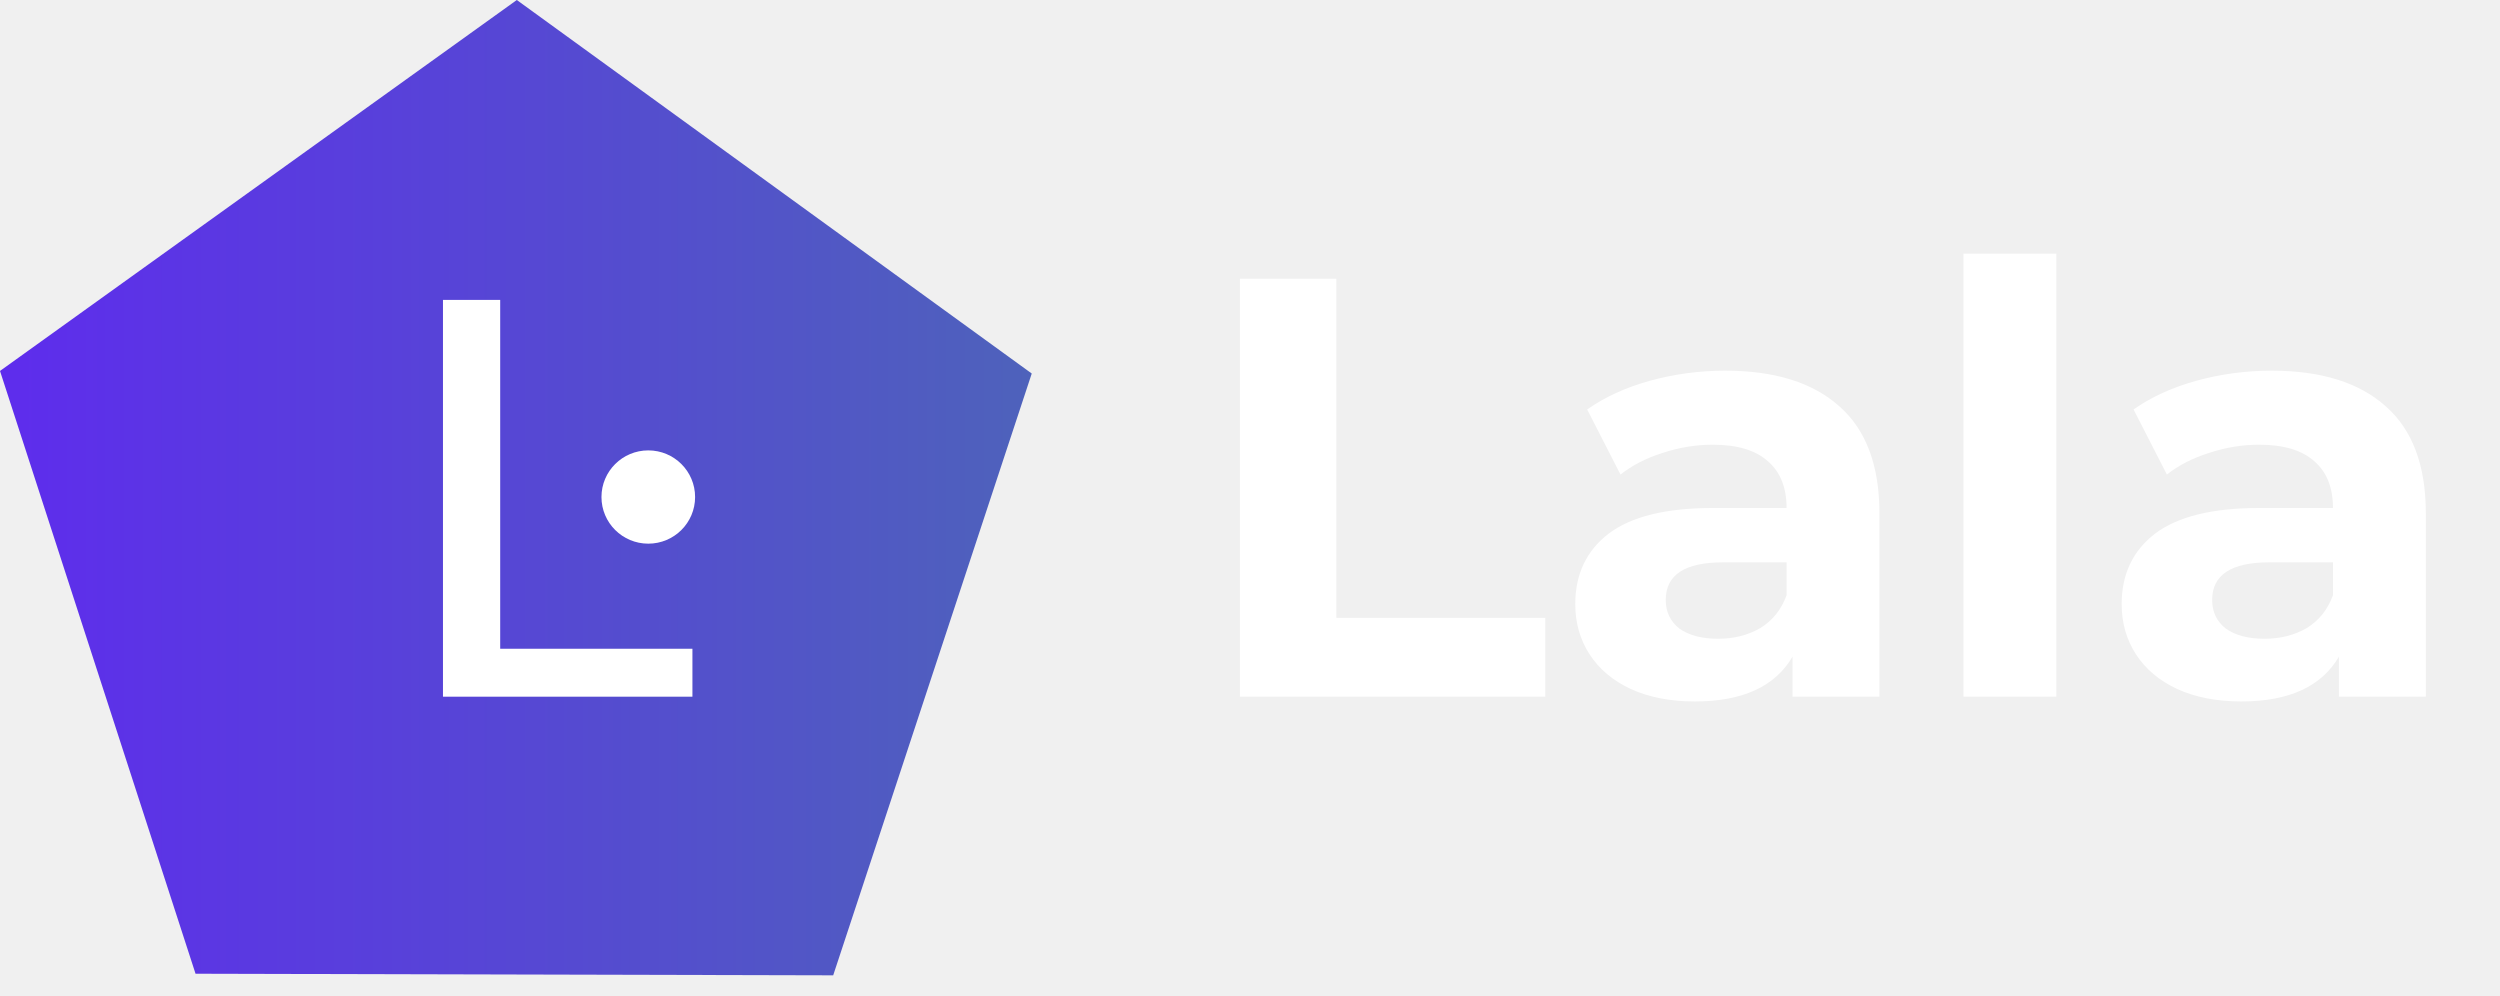
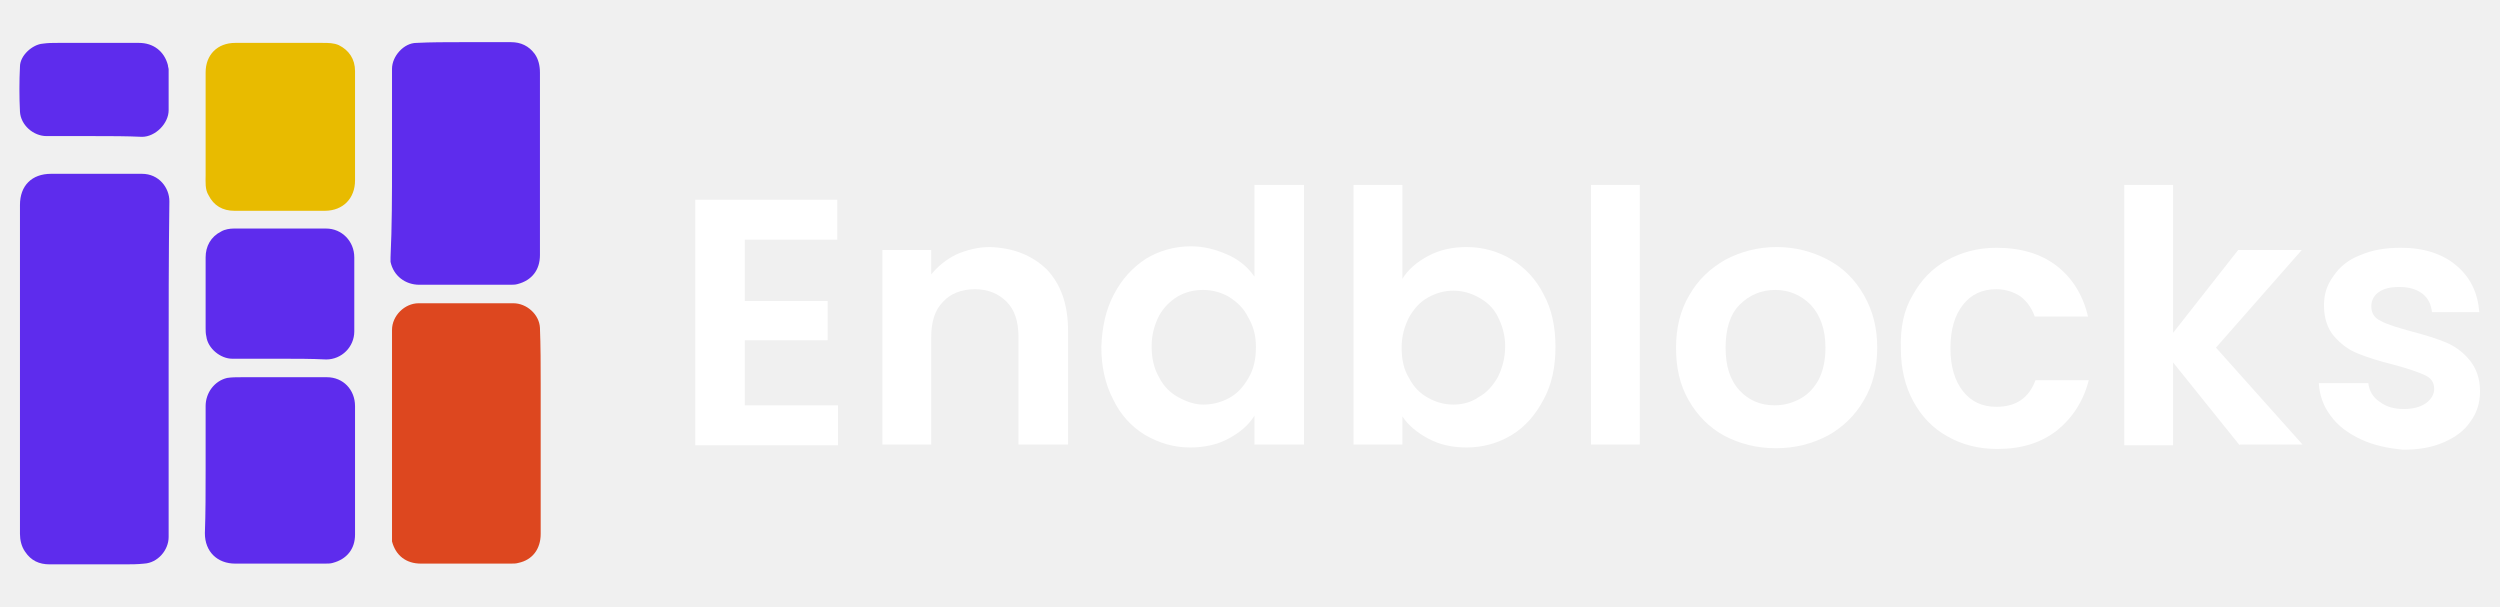
- <svg xmlns="http://www.w3.org/2000/svg" width="206" height="82" viewBox="0 0 206 82" fill="none">
-   <path d="M42.585 0L85.016 30.779L68.655 80.367L16.112 80.235L0 30.566L42.585 0Z" fill="url(#paint0_linear)" />
-   <path fill-rule="evenodd" clip-rule="evenodd" d="M53.419 37.112C55.55 37.112 57.276 38.832 57.276 40.954C57.276 43.078 55.55 44.798 53.419 44.798C51.289 44.798 49.561 43.078 49.561 40.954C49.561 38.832 51.289 37.112 53.419 37.112Z" fill="white" />
-   <path d="M36.501 24.712H41.216V53.457H57.056V57.407H36.501V24.712Z" fill="white" />
-   <path d="M102.169 22.967H110.115V50.912H127.331V57.407H102.169V22.967ZM142.162 30.543C146.249 30.543 149.388 31.527 151.579 33.495C153.77 35.431 154.865 38.366 154.865 42.302V57.407H147.704V54.11C146.265 56.57 143.584 57.8 139.66 57.8C137.633 57.8 135.867 57.456 134.363 56.767C132.892 56.078 131.764 55.127 130.979 53.913C130.194 52.7 129.802 51.322 129.802 49.781C129.802 47.321 130.717 45.385 132.548 43.975C134.412 42.565 137.273 41.859 141.132 41.859H147.214C147.214 40.187 146.707 38.907 145.693 38.022C144.679 37.103 143.159 36.644 141.132 36.644C139.726 36.644 138.336 36.874 136.963 37.333C135.622 37.759 134.478 38.35 133.529 39.104L130.783 33.741C132.221 32.725 133.938 31.937 135.933 31.38C137.96 30.822 140.036 30.543 142.162 30.543ZM141.573 52.634C142.881 52.634 144.042 52.339 145.056 51.749C146.069 51.125 146.789 50.223 147.214 49.043V46.337H141.966C138.826 46.337 137.257 47.37 137.257 49.436C137.257 50.42 137.633 51.207 138.385 51.798C139.17 52.355 140.233 52.634 141.573 52.634ZM161.79 20.9H169.441V57.407H161.79V20.9ZM187.185 30.543C191.273 30.543 194.412 31.527 196.602 33.495C198.793 35.431 199.889 38.366 199.889 42.302V57.407H192.728V54.11C191.289 56.57 188.608 57.8 184.684 57.8C182.657 57.8 180.891 57.456 179.387 56.767C177.915 56.078 176.787 55.127 176.002 53.913C175.218 52.7 174.825 51.322 174.825 49.781C174.825 47.321 175.741 45.385 177.572 43.975C179.436 42.565 182.297 41.859 186.155 41.859H192.237C192.237 40.187 191.73 38.907 190.717 38.022C189.703 37.103 188.183 36.644 186.155 36.644C184.749 36.644 183.36 36.874 181.986 37.333C180.646 37.759 179.501 38.35 178.553 39.104L175.806 33.741C177.245 32.725 178.962 31.937 180.956 31.38C182.984 30.822 185.06 30.543 187.185 30.543ZM186.597 52.634C187.905 52.634 189.065 52.339 190.079 51.749C191.093 51.125 191.812 50.223 192.237 49.043V46.337H186.989C183.85 46.337 182.281 47.37 182.281 49.436C182.281 50.42 182.657 51.207 183.409 51.798C184.193 52.355 185.256 52.634 186.597 52.634Z" fill="white" />
-   <defs>
-     <linearGradient id="paint0_linear" x1="0" y1="0" x2="85.016" y2="0" gradientUnits="userSpaceOnUse">
-       <stop stop-color="#5E2CED" />
-       <stop offset="1" stop-color="#4E62BB" />
-     </linearGradient>
-   </defs>
+ <svg xmlns="http://www.w3.org/2000/svg" version="1.1" id="Layer_1" x="0px" y="0px" viewBox="0 0 338 82" style="enable-background:new 0 0 338 82;" xml:space="preserve">
+   <style type="text/css">
+ 	.st0{fill:#FFFFFF;}
+ 	.st1{fill:#5E2CED;}
+ 	.st2{fill:#DD471F;}
+ 	.st3{fill:#E8BB00;}
+ </style>
+   <g>
+     <g>
+       <path class="st0" d="M100.7,32.4v8.3h11.2V46h-11.2v8.8h12.6v5.4H94V27h19.2v5.4H100.7z" />
+       <path class="st0" d="M141.5,36.4c1.9,2,2.9,4.7,2.9,8.3v15.4h-6.7V45.6c0-2.1-0.5-3.7-1.6-4.8s-2.5-1.7-4.3-1.7    c-1.8,0-3.3,0.6-4.3,1.7c-1.1,1.1-1.6,2.7-1.6,4.8v14.5h-6.6V33.8h6.6v3.3c0.9-1.1,2-2,3.4-2.7c1.4-0.6,2.9-1,4.5-1    C137,33.5,139.5,34.5,141.5,36.4z" />
+       <path class="st0" d="M150.6,39.8c1.1-2.1,2.5-3.6,4.3-4.8c1.8-1.1,3.9-1.7,6.1-1.7c1.7,0,3.3,0.4,4.9,1.1c1.6,0.7,2.8,1.7,3.7,3    V25h6.7v35.1h-6.7v-3.9c-0.8,1.3-2,2.3-3.5,3.1s-3.2,1.2-5.2,1.2c-2.2,0-4.2-0.6-6.1-1.7c-1.8-1.1-3.3-2.7-4.3-4.8    c-1.1-2.1-1.6-4.5-1.6-7.1C149,44.2,149.5,41.9,150.6,39.8z M168.7,42.8c-0.6-1.2-1.5-2-2.6-2.7c-1.1-0.6-2.2-0.9-3.5-0.9    c-1.2,0-2.4,0.3-3.4,0.9c-1,0.6-1.9,1.5-2.5,2.6c-0.6,1.2-1,2.5-1,4.1s0.3,3,1,4.2c0.6,1.2,1.5,2.1,2.6,2.7c1.1,0.6,2.2,1,3.4,1    c1.2,0,2.4-0.3,3.5-0.9c1.1-0.6,1.9-1.5,2.6-2.7s1-2.5,1-4.2S169.4,44,168.7,42.8z" />
+       <path class="st0" d="M193.1,34.6c1.5-0.8,3.2-1.2,5.2-1.2c2.2,0,4.3,0.6,6.1,1.7c1.8,1.1,3.3,2.7,4.3,4.7c1.1,2,1.6,4.4,1.6,7.1    s-0.5,5.1-1.6,7.1c-1.1,2.1-2.5,3.7-4.3,4.8c-1.8,1.1-3.9,1.7-6.1,1.7c-2,0-3.7-0.4-5.2-1.2c-1.5-0.8-2.7-1.8-3.5-3v3.8h-6.6V25    h6.6v12.7C190.4,36.4,191.6,35.4,193.1,34.6z M202.5,42.8c-0.6-1.2-1.5-2-2.6-2.6c-1.1-0.6-2.2-0.9-3.4-0.9    c-1.2,0-2.3,0.3-3.4,0.9c-1.1,0.6-1.9,1.5-2.6,2.7c-0.6,1.2-1,2.5-1,4.1c0,1.6,0.3,3,1,4.1c0.6,1.2,1.5,2.1,2.6,2.7    s2.2,0.9,3.4,0.9c1.2,0,2.4-0.3,3.4-1c1.1-0.6,1.9-1.5,2.6-2.7c0.6-1.2,1-2.6,1-4.2C203.5,45.3,203.1,44,202.5,42.8z" />
+       <path class="st0" d="M221.7,25v35.1h-6.6V25H221.7z" />
+       <path class="st0" d="M233.1,58.9c-2-1.1-3.6-2.7-4.8-4.8c-1.2-2.1-1.7-4.4-1.7-7.1s0.6-5.1,1.8-7.1c1.2-2.1,2.8-3.6,4.9-4.8    c2.1-1.1,4.4-1.7,6.9-1.7c2.5,0,4.8,0.6,6.9,1.7c2.1,1.1,3.7,2.7,4.9,4.8s1.8,4.4,1.8,7.1s-0.6,5.1-1.8,7.1    c-1.2,2.1-2.9,3.7-4.9,4.8c-2.1,1.1-4.4,1.7-7,1.7C237.5,60.6,235.2,60,233.1,58.9z M243.4,53.9c1.1-0.6,1.9-1.5,2.5-2.6    c0.6-1.2,0.9-2.6,0.9-4.3c0-2.5-0.7-4.4-2-5.8c-1.3-1.3-2.9-2-4.8-2c-1.9,0-3.5,0.7-4.8,2c-1.3,1.3-1.9,3.3-1.9,5.8    c0,2.5,0.6,4.4,1.9,5.8c1.2,1.3,2.8,2,4.7,2C241.2,54.8,242.3,54.5,243.4,53.9z" />
+       <path class="st0" d="M258.6,39.9c1.1-2,2.6-3.6,4.6-4.7c2-1.1,4.2-1.7,6.7-1.7c3.3,0,6,0.8,8.1,2.4c2.1,1.6,3.6,3.9,4.3,6.9h-7.2    c-0.4-1.1-1-2-1.9-2.7c-0.9-0.6-2-1-3.3-1c-1.9,0-3.4,0.7-4.5,2.1c-1.1,1.4-1.7,3.3-1.7,5.9c0,2.5,0.6,4.4,1.7,5.8    c1.1,1.4,2.6,2.1,4.5,2.1c2.7,0,4.4-1.2,5.3-3.6h7.2c-0.7,2.8-2.2,5.1-4.3,6.8c-2.2,1.7-4.8,2.5-8.1,2.5c-2.5,0-4.8-0.6-6.7-1.7    c-2-1.1-3.5-2.7-4.6-4.7c-1.1-2-1.7-4.4-1.7-7.1C256.9,44.3,257.4,41.9,258.6,39.9z" />
+       <path class="st0" d="M302.8,60.2L293.8,49v11.2h-6.6V25h6.6v20l8.8-11.2h8.6l-11.6,13.2l11.7,13.1H302.8z" />
+       <path class="st0" d="M319.2,59.4c-1.7-0.8-3.1-1.8-4.1-3.2c-1-1.3-1.5-2.8-1.6-4.4h6.7c0.1,1,0.6,1.9,1.5,2.5c0.9,0.7,2,1,3.3,1    c1.3,0,2.3-0.3,3-0.8c0.7-0.5,1.1-1.2,1.1-1.9c0-0.9-0.4-1.5-1.3-1.9c-0.9-0.4-2.3-0.9-4.2-1.4c-2-0.5-3.6-1-4.8-1.5    c-1.3-0.5-2.3-1.3-3.2-2.3s-1.4-2.5-1.4-4.2c0-1.5,0.4-2.8,1.3-4c0.8-1.2,2-2.2,3.6-2.8c1.6-0.7,3.4-1,5.5-1    c3.1,0,5.6,0.8,7.5,2.4c1.9,1.6,2.9,3.7,3.1,6.3h-6.4c-0.1-1-0.5-1.9-1.3-2.5c-0.8-0.6-1.8-0.9-3.1-0.9c-1.2,0-2.1,0.2-2.8,0.7    c-0.6,0.4-1,1.1-1,1.9c0,0.9,0.4,1.6,1.3,2c0.9,0.5,2.3,0.9,4.1,1.4c1.9,0.5,3.5,1,4.7,1.5c1.2,0.5,2.3,1.3,3.2,2.4    c0.9,1.1,1.4,2.5,1.4,4.2c0,1.5-0.4,2.9-1.3,4.1c-0.8,1.2-2,2.1-3.6,2.8s-3.4,1-5.5,1C322.8,60.6,320.9,60.2,319.2,59.4z" />
+     </g>
+     <g>
+       <path class="st1" d="M22.8,49.8c0,7.6,0,15.2,0,22.8c0,1.8-1.5,3.5-3.3,3.6c-0.9,0.1-1.8,0.1-2.6,0.1c-3.4,0-6.8,0-10.2,0    c-1.4,0-2.5-0.5-3.3-1.7c-0.5-0.7-0.7-1.6-0.7-2.4c0-2.7,0-5.5,0-8.2c0-4.4,0-8.7,0-13.1c0-5,0-10.1,0-15.1c0-2.7,0-5.4,0-8.1    c0-2.6,1.6-4.2,4.2-4.2c4.1,0,8.2,0,12.3,0c2.3,0,3.7,1.9,3.7,3.7C22.8,34.7,22.8,42.2,22.8,49.8z" />
+       <path class="st2" d="M53,58.6c0-4.7,0-9.3,0-14c0-1.9,1.7-3.6,3.6-3.6c4.3,0,8.6,0,12.8,0c1.8,0,3.5,1.5,3.6,3.3    c0.1,2.5,0.1,5.1,0.1,7.6c0,6.8,0,13.5,0,20.3c0,2-1.1,3.5-3,3.9c-0.3,0.1-0.7,0.1-1.1,0.1c-4,0-8.1,0-12.1,0c-2,0-3.4-1.1-3.9-3    c0-0.2,0-0.4,0-0.6C53,68,53,63.3,53,58.6z" />
+       <path class="st1" d="M53,22.1c0-4.3,0-8.5,0-12.8c0-1.7,1.6-3.5,3.3-3.5c2-0.1,4-0.1,6-0.1c2.3,0,4.6,0,6.8,0    c1.3,0,2.4,0.5,3.2,1.6c0.5,0.7,0.7,1.6,0.7,2.5c0,4,0,8.1,0,12.1c0,4.2,0,8.4,0,12.6c0,2-1.1,3.4-3,3.9c-0.3,0.1-0.7,0.1-1.1,0.1    c-4.1,0-8.1,0-12.2,0c-1.9,0-3.5-1.2-3.9-3.1c0-0.2,0-0.4,0-0.6C53,30.6,53,26.4,53,22.1z" />
+       <path class="st1" d="M27.8,63.6c0-2.9,0-5.8,0-8.7c0-1.8,1.2-3.4,2.9-3.8c0.6-0.1,1.3-0.1,2-0.1c3.8,0,7.6,0,11.5,0    c2.2,0,3.8,1.7,3.8,3.9c0,2.2,0,4.4,0,6.6c0,3.6,0,7.2,0,10.8c0,1.9-1.1,3.3-3,3.8c-0.3,0.1-0.7,0.1-1.1,0.1c-4,0-8.1,0-12.1,0    c-2.4,0-4.1-1.6-4.1-4.1C27.8,69.3,27.8,66.5,27.8,63.6z" />
+       <path class="st3" d="M48,17.1c0,2.4,0,4.8,0,7.3c0,2.4-1.6,4.1-4.1,4.1c-4.1,0-8.1,0-12.2,0c-1.6,0-2.8-0.7-3.5-2.1    c-0.5-0.8-0.4-1.8-0.4-2.7c0-4.6,0-9.2,0-13.9c0-2.4,1.6-4,4-4c3.9,0,7.9,0,11.8,0c0.8,0,1.5,0,2.2,0.3C47.2,6.8,48,8,48,9.6    C48,12.1,48,14.6,48,17.1z" />
+       <path class="st1" d="M37.9,48.5c-2.2,0-4.3,0-6.5,0c-1.6,0-3.3-1.4-3.5-3c-0.1-0.4-0.1-0.8-0.1-1.2c0-3.2,0-6.3,0-9.5    c0-1.5,0.7-2.8,2.1-3.5c0.5-0.3,1.2-0.4,1.7-0.4c4.2,0,8.4,0,12.5,0c2.1,0,3.8,1.7,3.8,3.9c0,3.3,0,6.7,0,10    c0,2.1-1.7,3.8-3.8,3.8C42.1,48.5,40,48.5,37.9,48.5z" />
+       <path class="st1" d="M12.7,18.4c-2.1,0-4.3,0-6.4,0c-1.8,0-3.5-1.5-3.6-3.3c-0.1-2-0.1-4.1,0-6.1c0-1.5,1.7-3,3.1-3.1    c0.7-0.1,1.3-0.1,2-0.1c3.7,0,7.3,0,11,0c1.9,0,3.4,1.1,3.9,3c0,0.2,0.1,0.4,0.1,0.6c0,1.8,0,3.7,0,5.5c0,1.8-1.8,3.6-3.6,3.6    C17.1,18.4,14.9,18.4,12.7,18.4z" />
+     </g>
+   </g>
</svg>
